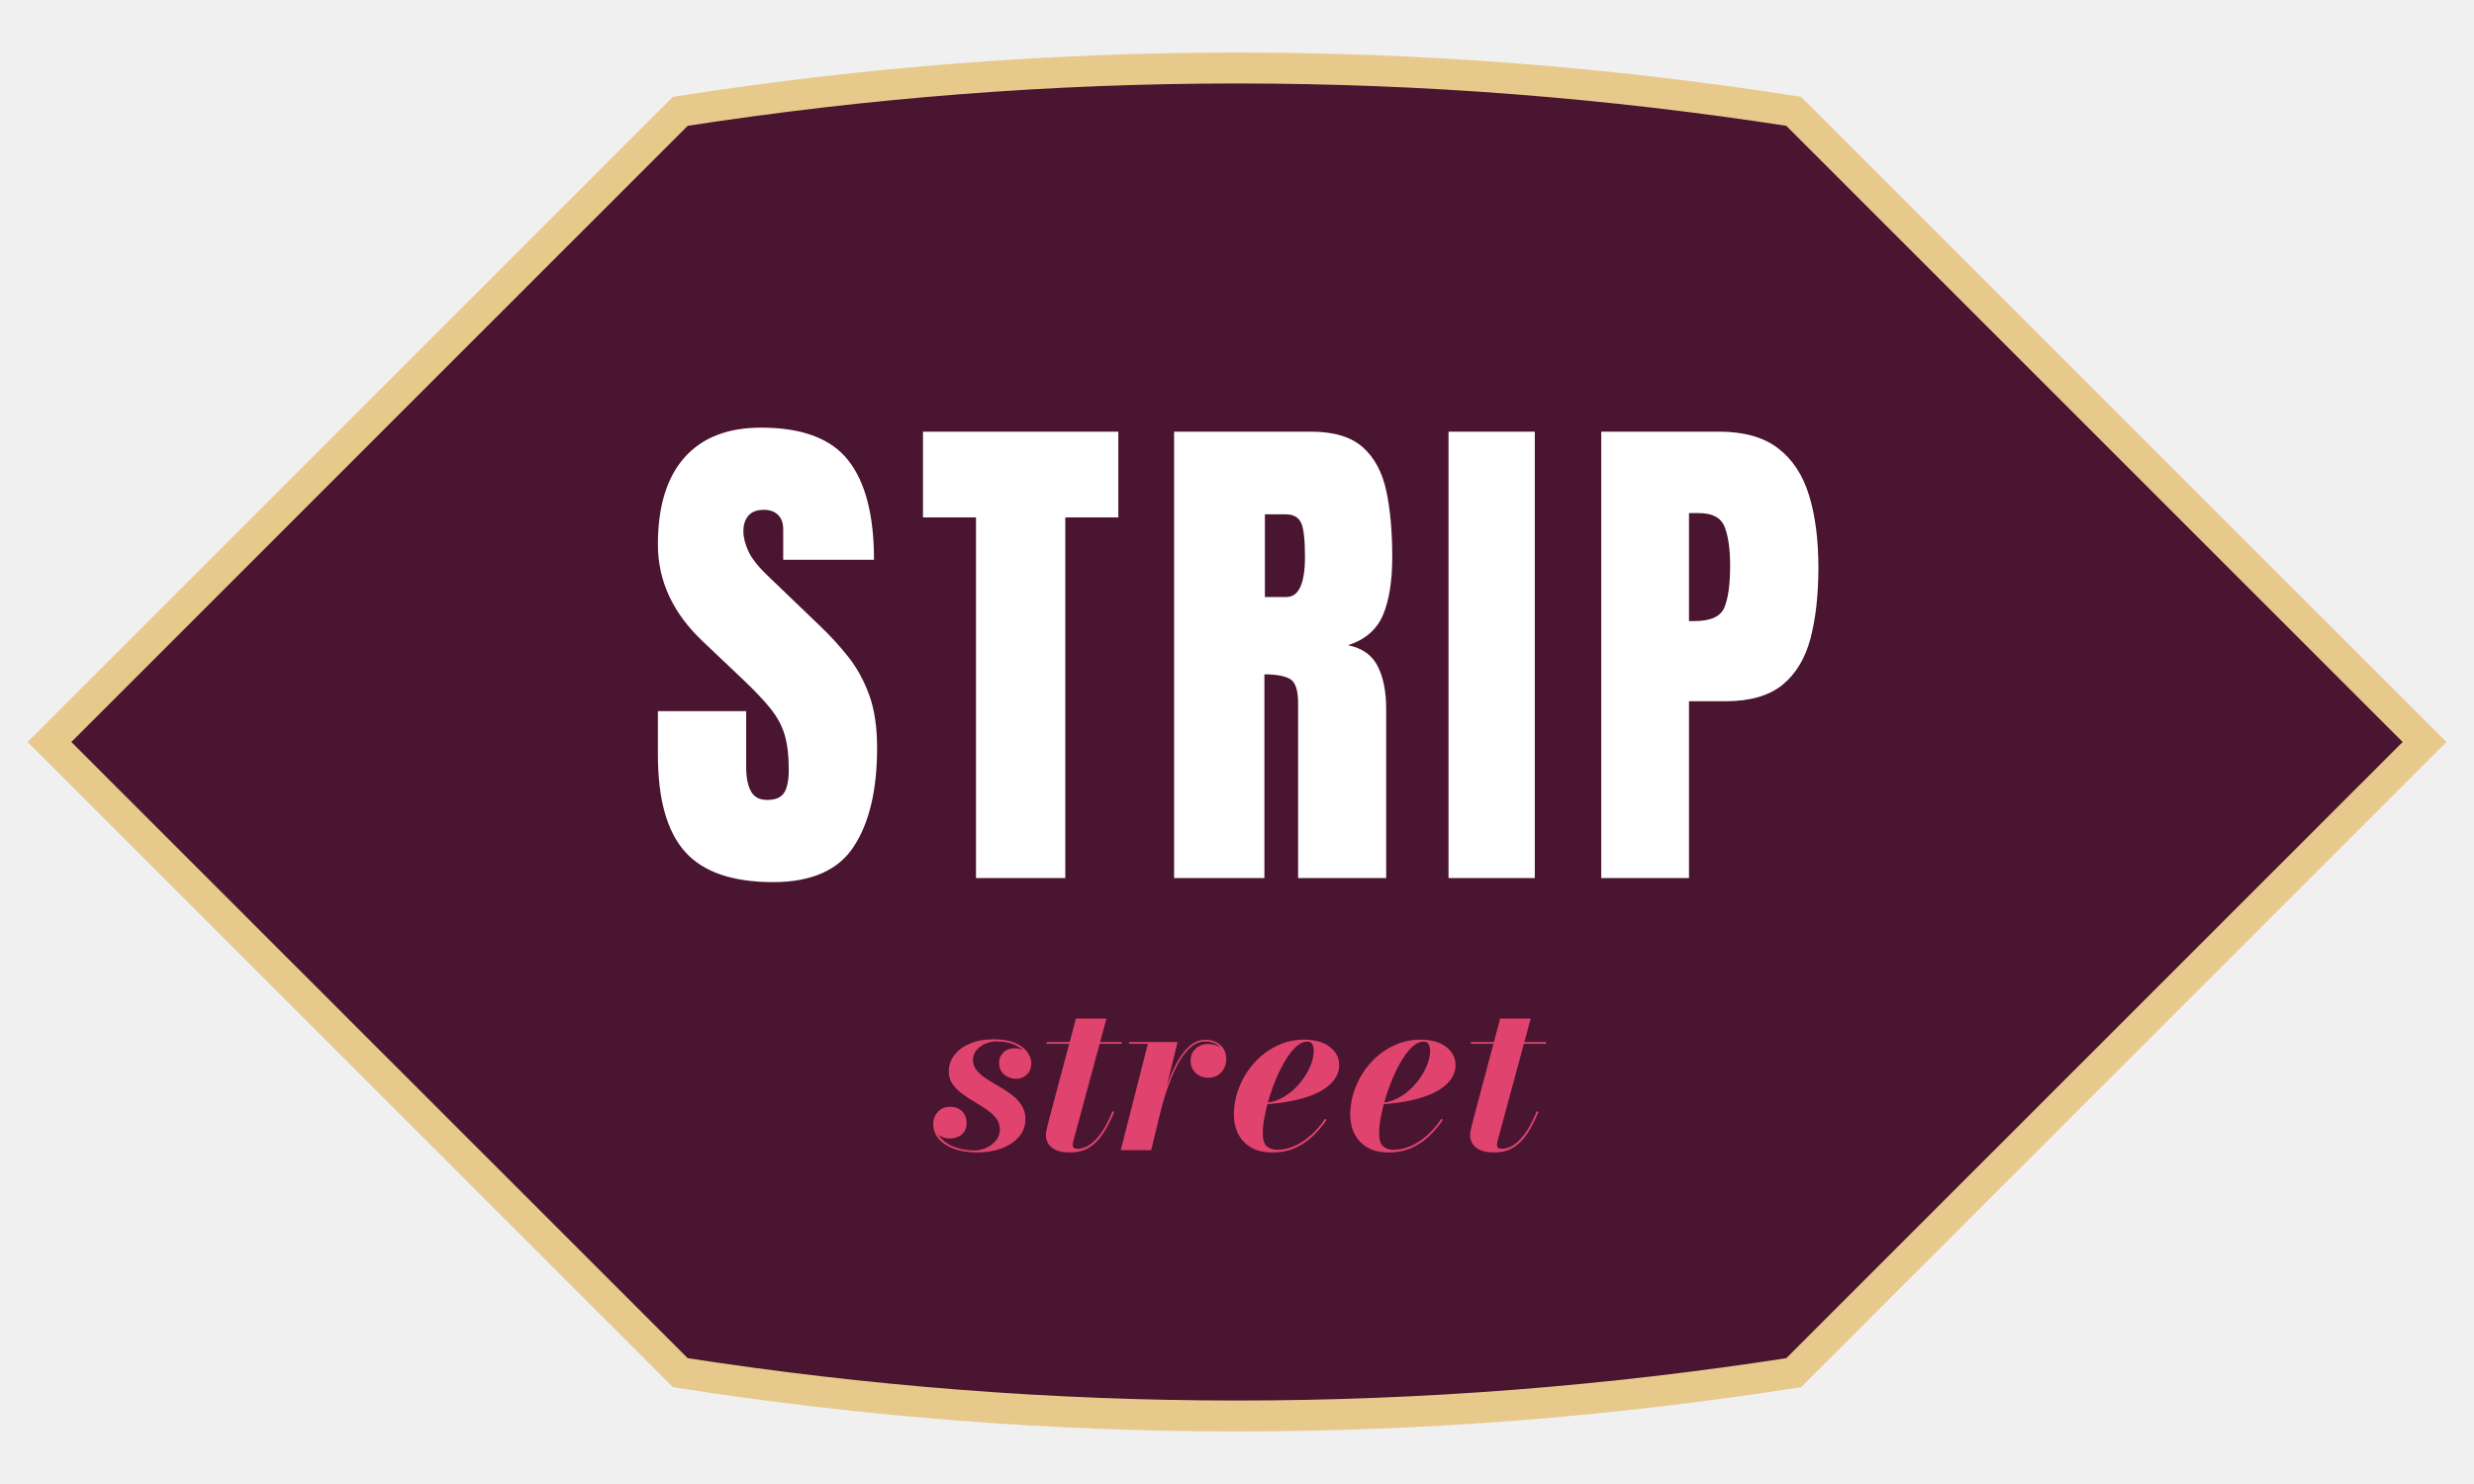
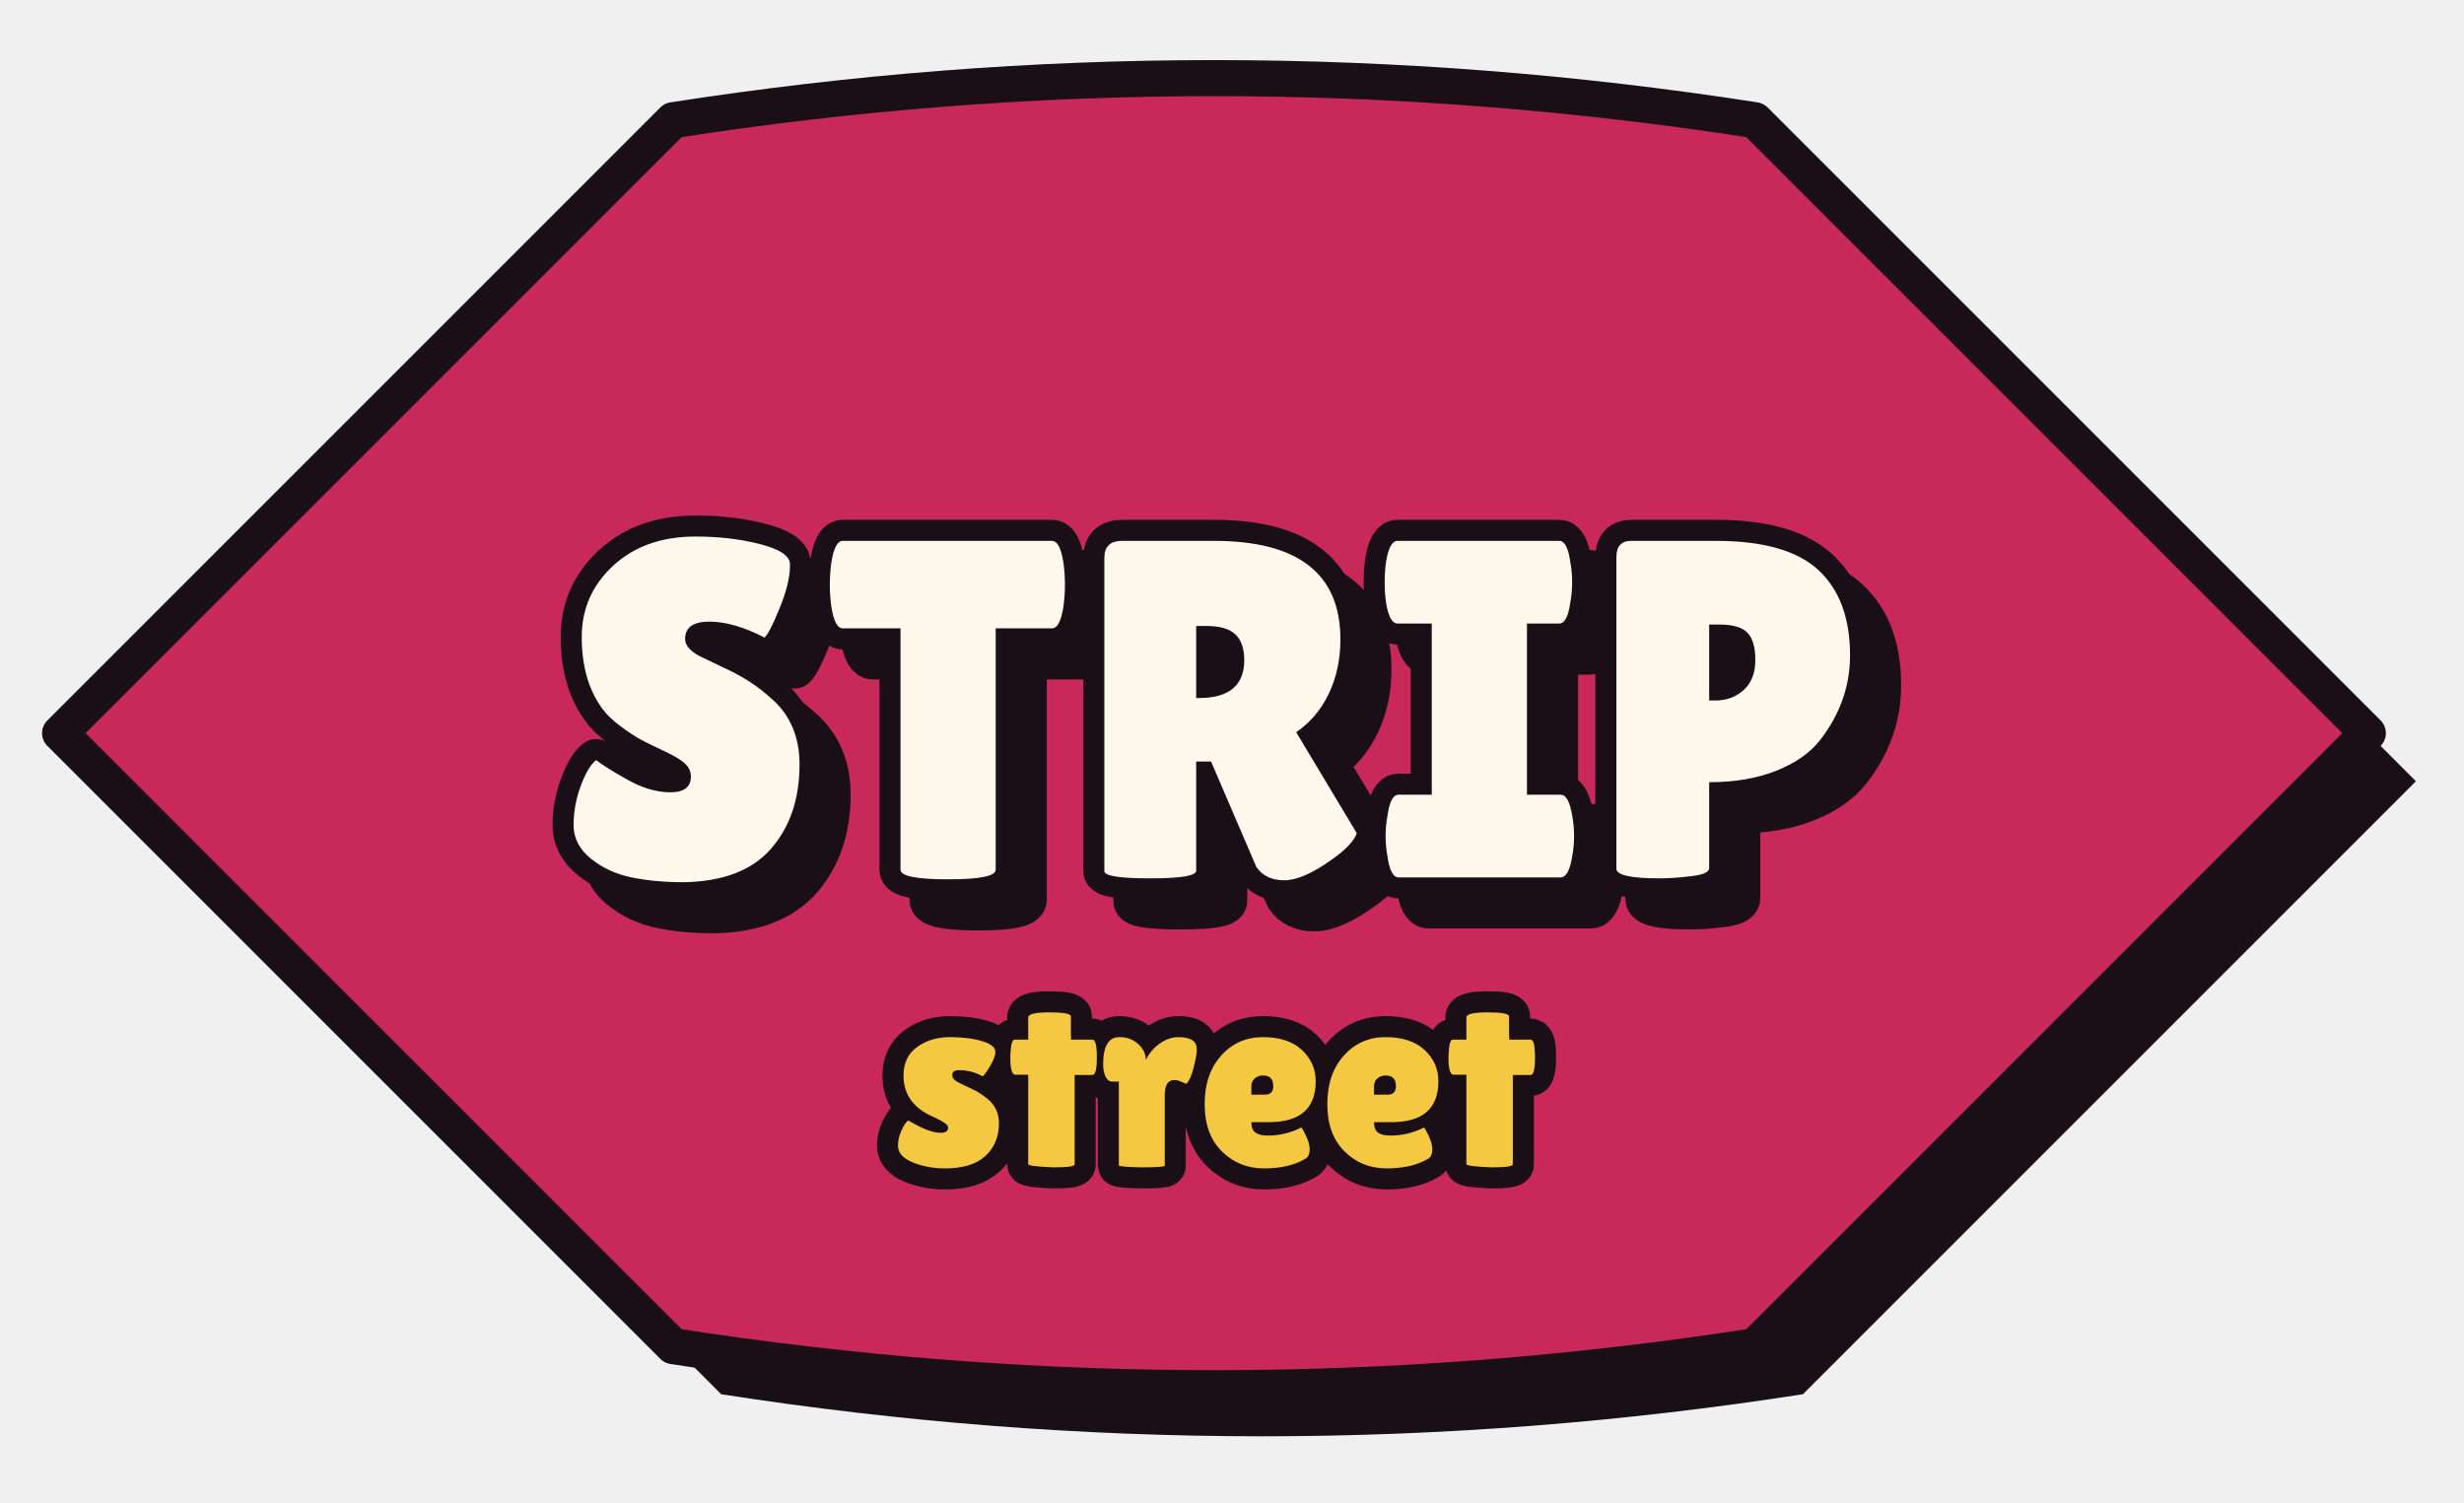
- <svg xmlns="http://www.w3.org/2000/svg" viewBox="10 30 400 240" role="img" aria-label="Strip Street">
-   <path d="M18 150 L120 48 Q210 34 300 48 L402 150 L300 252 Q210 266 120 252 Z" fill="#4A1530" stroke="#E7C98B" stroke-width="5" />
-   <path fill="#FFFFFF" d="M134.99 172.66Q125.11 172.66 120.74 167.73Q116.37 162.81 116.37 152.07V145.01H130.64V154.04Q130.64 156.54 131.4 157.95Q132.16 159.37 134.05 159.37Q136.02 159.37 136.77 158.22Q137.53 157.07 137.53 154.45Q137.53 151.12 136.88 148.89Q136.22 146.65 134.6 144.62Q132.98 142.59 130.11 139.88L123.63 133.73Q116.37 126.88 116.37 118.06Q116.37 108.84 120.66 104Q124.94 99.16 133.06 99.16Q142.99 99.16 147.15 104.45Q151.31 109.74 151.31 120.53H136.63V115.56Q136.63 114.09 135.79 113.27Q134.95 112.45 133.51 112.45Q131.79 112.45 130.99 113.41Q130.19 114.37 130.19 115.89Q130.19 117.41 131.01 119.17Q131.83 120.94 134.25 123.23L142.58 131.23Q145.08 133.61 147.17 136.25Q149.26 138.9 150.54 142.41Q151.81 145.91 151.81 150.96Q151.81 161.13 148.05 166.89Q144.3 172.66 134.99 172.66Z M167.8 172V113.68H159.23V99.81H190.81V113.68H182.24V172Z M199.83 172V99.81H221.98Q227.51 99.81 230.34 102.33Q233.17 104.86 234.14 109.39Q235.1 113.92 235.1 120.03Q235.1 125.94 233.6 129.47Q232.11 132.99 227.96 134.35Q231.37 135.04 232.74 137.73Q234.12 140.42 234.12 144.68V172H219.88V143.74Q219.88 140.58 218.59 139.82Q217.3 139.06 214.43 139.06V172ZM214.51 126.55H218Q220.99 126.55 220.99 120.03Q220.99 115.81 220.34 114.5Q219.68 113.18 217.88 113.18H214.51Z M244.2 172V99.81H258.15V172Z M268.89 172V99.81H287.96Q293.95 99.81 297.46 102.48Q300.96 105.14 302.48 110.07Q304 114.99 304 121.8Q304 128.36 302.73 133.22Q301.46 138.08 298.2 140.75Q294.94 143.41 288.95 143.41H283.08V172ZM283.08 130.45H283.9Q287.92 130.45 288.82 128.2Q289.73 125.94 289.73 121.55Q289.73 117.45 288.84 115.21Q287.96 112.98 284.68 112.98H283.08Z" />
-   <path fill="#E0446E" d="M167.94 216.38Q165.92 216.38 164.32 215.82Q162.73 215.26 161.81 214.22Q160.89 213.18 160.89 211.77Q160.89 210.63 161.64 209.81Q162.39 208.99 163.65 208.99Q164.79 208.99 165.53 209.71Q166.27 210.42 166.27 211.62Q166.27 212.85 165.48 213.48Q164.68 214.12 163.61 214.12Q162.88 214.12 162.26 213.84Q161.65 213.55 161.29 213.03Q160.93 212.5 160.93 211.77H161.28Q161.28 213.14 162.16 214.1Q163.04 215.06 164.47 215.56Q165.91 216.06 167.54 216.06Q168.56 216.06 169.5 215.62Q170.44 215.19 171.05 214.43Q171.66 213.67 171.66 212.67Q171.66 211.66 171.07 210.88Q170.48 210.1 169.54 209.45Q168.59 208.81 167.53 208.18Q166.47 207.56 165.53 206.86Q164.59 206.17 163.99 205.3Q163.4 204.44 163.4 203.29Q163.4 201.84 164.29 200.65Q165.18 199.47 166.81 198.78Q168.44 198.08 170.64 198.08Q172.78 198.08 174.13 198.67Q175.47 199.26 176.1 200.15Q176.74 201.04 176.74 201.93Q176.74 203.17 175.98 203.82Q175.22 204.47 174.27 204.47Q173.21 204.47 172.37 203.78Q171.53 203.1 171.53 201.88Q171.53 200.9 172.23 200.21Q172.94 199.53 174.08 199.53Q175.16 199.53 175.93 200.19Q176.7 200.86 176.7 201.93H176.39Q176.39 201.03 175.76 200.23Q175.12 199.42 173.94 198.92Q172.76 198.42 171.11 198.42Q170.1 198.42 169.23 198.82Q168.37 199.21 167.84 199.88Q167.31 200.55 167.31 201.41Q167.31 202.38 167.93 203.12Q168.54 203.86 169.5 204.48Q170.46 205.1 171.55 205.72Q172.63 206.34 173.6 207.07Q174.56 207.8 175.17 208.75Q175.79 209.69 175.79 210.98Q175.79 212.63 174.75 213.84Q173.72 215.05 171.94 215.72Q170.16 216.38 167.94 216.38Z M183.02 216.38Q181.56 216.38 180.7 215.98Q179.84 215.57 179.47 214.93Q179.1 214.29 179.1 213.6Q179.1 213.15 179.25 212.53Q179.4 211.91 179.54 211.34L183.96 194.72H188.9L183.62 214.22Q183.56 214.43 183.51 214.68Q183.45 214.93 183.45 215.19Q183.45 215.79 184.25 215.79Q184.82 215.79 185.49 215.51Q186.17 215.23 186.9 214.56Q187.63 213.88 188.39 212.7Q189.14 211.52 189.87 209.72L190.15 209.81Q189.24 212 188.25 213.46Q187.25 214.92 185.99 215.65Q184.73 216.38 183.02 216.38ZM179.21 198.81V198.52H191.37V198.81Z M191.21 216 195.59 198.81H192.55V198.52H200.39L196.12 216ZM197.3 210.31Q197.64 208.89 198.13 207.24Q198.61 205.59 199.26 203.99Q199.91 202.39 200.75 201.07Q201.58 199.75 202.61 198.95Q203.64 198.16 204.89 198.16Q206.38 198.16 207.32 199.02Q208.26 199.88 208.26 201.25Q208.26 202.53 207.46 203.42Q206.66 204.3 205.37 204.3Q204.14 204.3 203.32 203.52Q202.5 202.73 202.5 201.52Q202.5 200.33 203.32 199.58Q204.14 198.84 205.4 198.84Q206.56 198.84 207.39 199.47Q208.22 200.1 208.22 201.25L207.97 201.24Q207.97 199.99 207.12 199.22Q206.27 198.44 204.88 198.44Q203.69 198.44 202.69 199.23Q201.7 200.02 200.89 201.32Q200.08 202.62 199.44 204.19Q198.8 205.77 198.31 207.36Q197.83 208.96 197.49 210.31Z M215.71 216.38Q213.64 216.38 212.27 215.57Q210.89 214.76 210.2 213.39Q209.5 212.01 209.5 210.3Q209.5 207.96 210.38 205.78Q211.25 203.6 212.8 201.88Q214.36 200.15 216.41 199.15Q218.47 198.14 220.83 198.14Q223.52 198.14 225.02 199.32Q226.52 200.5 226.52 202.21Q226.52 203.59 225.65 204.71Q224.79 205.83 223.18 206.65Q221.58 207.46 219.35 207.95Q217.13 208.44 214.39 208.6V208.38Q215.77 208.29 217 207.7Q218.22 207.1 219.21 206.17Q220.2 205.24 220.92 204.15Q221.64 203.06 222.03 201.96Q222.41 200.86 222.41 199.94Q222.41 199.35 222.19 198.9Q221.96 198.45 221.35 198.45Q220.49 198.45 219.63 199.21Q218.76 199.97 217.96 201.26Q217.16 202.54 216.47 204.12Q215.78 205.7 215.26 207.37Q214.75 209.04 214.46 210.58Q214.17 212.12 214.17 213.29Q214.17 214.82 214.81 215.38Q215.44 215.95 216.49 215.95Q217.9 215.95 219.28 215.34Q220.66 214.74 221.92 213.62Q223.19 212.5 224.24 210.93L224.48 211.09Q223.6 212.43 222.36 213.64Q221.12 214.85 219.48 215.62Q217.83 216.38 215.71 216.38Z M234.52 216.38Q232.45 216.38 231.08 215.57Q229.7 214.76 229.01 213.39Q228.31 212.01 228.31 210.3Q228.31 207.96 229.19 205.78Q230.06 203.6 231.61 201.88Q233.17 200.15 235.22 199.15Q237.28 198.14 239.64 198.14Q242.33 198.14 243.83 199.32Q245.33 200.5 245.33 202.21Q245.33 203.59 244.46 204.71Q243.6 205.83 241.99 206.65Q240.39 207.46 238.16 207.95Q235.94 208.44 233.2 208.6V208.38Q234.58 208.29 235.81 207.7Q237.03 207.1 238.02 206.17Q239.01 205.24 239.73 204.15Q240.45 203.06 240.84 201.96Q241.22 200.86 241.22 199.94Q241.22 199.35 241 198.9Q240.77 198.45 240.16 198.45Q239.3 198.45 238.44 199.21Q237.57 199.97 236.77 201.26Q235.97 202.54 235.28 204.12Q234.59 205.7 234.07 207.37Q233.56 209.04 233.27 210.58Q232.98 212.12 232.98 213.29Q232.98 214.82 233.62 215.38Q234.25 215.95 235.3 215.95Q236.71 215.95 238.09 215.34Q239.47 214.74 240.73 213.62Q242 212.5 243.05 210.93L243.29 211.09Q242.41 212.43 241.17 213.64Q239.93 214.85 238.29 215.62Q236.64 216.38 234.52 216.38Z M251.61 216.38Q250.15 216.38 249.29 215.98Q248.43 215.57 248.06 214.93Q247.69 214.29 247.69 213.6Q247.69 213.15 247.84 212.53Q247.99 211.91 248.13 211.34L252.55 194.72H257.49L252.21 214.22Q252.15 214.43 252.1 214.68Q252.04 214.93 252.04 215.19Q252.04 215.79 252.84 215.79Q253.41 215.79 254.08 215.51Q254.76 215.23 255.49 214.56Q256.22 213.88 256.98 212.7Q257.73 211.52 258.46 209.72L258.74 209.81Q257.83 212 256.84 213.46Q255.84 214.92 254.58 215.65Q253.32 216.38 251.61 216.38ZM247.8 198.81V198.52H259.96V198.81Z" />
+ <svg xmlns="http://www.w3.org/2000/svg" viewBox="8 28 410 250" role="img" aria-label="Strip Street">
+   <path d="M18 150 L120 48 Q210 34 300 48 L402 150 L300 252 Q210 266 120 252 Z" transform="translate(8 8)" fill="#1A0F17" />
+   <path d="M18 150 L120 48 Q210 34 300 48 L402 150 L300 252 Q210 266 120 252 Z" fill="#C8285A" stroke="#1A0F17" stroke-width="6" stroke-linejoin="round" />
+   <path stroke-width="7" stroke-linejoin="round" paint-order="stroke" fill="#1A0F17" stroke="#1A0F17" d="M112.2 159.48Q113.72 160.68 117.44 162.76Q121.16 164.84 124.56 164.84Q127.96 164.84 127.96 162.2Q127.96 161 127 160.08Q126.04 159.16 123.48 157.96Q120.92 156.76 119.64 156.08Q118.36 155.4 116.24 153.84Q114.12 152.28 113 150.6Q109.8 146.04 109.8 139Q109.8 131.96 115.04 127.12Q120.28 122.28 128.76 122.28Q134.52 122.28 139.4 123.52Q144.28 124.76 144.44 126.76Q144.44 127 144.44 127.24Q144.44 130.04 142.68 134.32Q140.92 138.6 140.2 139.08Q135.08 136.44 131.04 136.44Q127 136.44 127 139.32Q127 141.08 129.96 142.44Q130.6 142.76 131.8 143.32Q133 143.88 134.56 144.64Q136.12 145.4 137.92 146.56Q139.72 147.72 141.8 149.64Q146.04 153.64 146.04 160.2Q146.04 168.76 141.32 174.2Q136.6 179.64 126.76 179.8Q121.96 179.8 118.08 179Q114.2 178.2 111.32 175.88Q108.44 173.56 108.44 170.28Q108.44 167 109.64 163.76Q110.84 160.52 112.2 159.48Z M178.68 177.72Q178.68 179.32 170.76 179.32Q162.84 179.32 162.84 177.72V137.56H153.24Q151.88 137.56 151.32 133.88Q151.08 132.12 151.08 130.28Q151.08 128.44 151.32 126.68Q151.88 123 153.24 123H188.04Q189.4 123 189.96 126.68Q190.2 128.44 190.2 130.28Q190.2 132.12 189.96 133.88Q189.4 137.56 188.04 137.56H178.68Z M212.04 177.88Q212.04 179.16 204.44 179.16Q196.76 179.16 196.76 177.96V125.8Q196.76 123 199.72 123H215Q236.04 123 236.04 139.4Q236.04 144.36 234.12 148.4Q232.2 152.44 228.68 154.84L238.76 171.64Q238.12 173.56 234.6 176.04Q229.8 179.48 226.68 179.48Q223.56 179.48 222.04 177.24L214.52 159.72H212.04ZM212.04 137.16V149.16H212.44Q220.04 149.16 220.04 142.84Q220.04 139.96 218.56 138.56Q217.08 137.16 213.72 137.16Z M251.24 165.24V136.76H245.56Q244.2 136.76 243.64 133.32Q243.4 131.64 243.4 129.88Q243.4 128.12 243.64 126.44Q244.2 123 245.56 123H272.44Q273.8 123 274.28 126.44Q274.6 128.12 274.6 129.88Q274.6 131.64 274.28 133.32Q273.8 136.76 272.44 136.76H267.08V165.24H272.68Q274.04 165.24 274.6 168.68Q274.92 170.36 274.92 172.12Q274.92 173.88 274.6 175.56Q274.04 179 272.68 179H245.72Q244.36 179 243.88 175.56Q243.56 173.88 243.56 172.12Q243.56 170.36 243.88 168.68Q244.36 165.24 245.72 165.24Z M289.24 179.16Q281.96 179.16 281.96 177.56V125.72Q281.96 123 284.44 123H298.52Q310.36 123 315.6 127.88Q320.84 132.76 320.84 142.04Q320.84 149.72 315.88 156.12Q313.4 159.32 308.6 161.24Q303.8 163.16 297.4 163.16V177.48Q297.4 178.44 294.4 178.8Q291.4 179.16 289.24 179.16ZM297.4 136.92V149.56H298.44Q301.24 149.56 303.16 147.8Q305.08 146.04 305.08 142.84Q305.08 139.64 303.76 138.28Q302.44 136.92 299.08 136.92Z" />
+   <path stroke-width="7" stroke-linejoin="round" paint-order="stroke" fill="#FFF8EC" stroke="#1A0F17" d="M107.2 154.48Q108.72 155.68 112.44 157.76Q116.16 159.84 119.56 159.84Q122.96 159.84 122.96 157.2Q122.96 156 122 155.08Q121.04 154.16 118.48 152.96Q115.92 151.76 114.64 151.08Q113.36 150.4 111.24 148.84Q109.12 147.28 108 145.6Q104.8 141.04 104.8 134Q104.8 126.96 110.04 122.12Q115.28 117.28 123.76 117.28Q129.52 117.28 134.4 118.52Q139.28 119.76 139.44 121.76Q139.44 122 139.44 122.24Q139.44 125.04 137.68 129.32Q135.92 133.6 135.2 134.08Q130.08 131.44 126.04 131.44Q122 131.44 122 134.32Q122 136.08 124.96 137.44Q125.6 137.76 126.8 138.32Q128 138.88 129.56 139.64Q131.12 140.4 132.92 141.56Q134.72 142.72 136.8 144.64Q141.04 148.64 141.04 155.2Q141.04 163.76 136.32 169.2Q131.6 174.64 121.76 174.8Q116.96 174.8 113.08 174Q109.2 173.2 106.32 170.88Q103.44 168.56 103.44 165.28Q103.44 162 104.64 158.76Q105.84 155.52 107.2 154.48Z M173.68 172.72Q173.68 174.32 165.76 174.32Q157.84 174.32 157.84 172.72V132.56H148.24Q146.88 132.56 146.32 128.88Q146.08 127.12 146.08 125.28Q146.08 123.44 146.32 121.68Q146.88 118 148.24 118H183.04Q184.4 118 184.96 121.68Q185.2 123.44 185.2 125.28Q185.2 127.12 184.96 128.88Q184.4 132.56 183.04 132.56H173.68Z M207.04 172.88Q207.04 174.16 199.44 174.16Q191.76 174.16 191.76 172.96V120.8Q191.76 118 194.72 118H210Q231.04 118 231.04 134.4Q231.04 139.36 229.12 143.4Q227.2 147.44 223.68 149.84L233.76 166.64Q233.12 168.56 229.6 171.04Q224.8 174.48 221.68 174.48Q218.56 174.48 217.04 172.24L209.52 154.72H207.04ZM207.04 132.16V144.16H207.44Q215.04 144.16 215.04 137.84Q215.04 134.96 213.56 133.56Q212.08 132.16 208.72 132.16Z M246.24 160.24V131.76H240.56Q239.2 131.76 238.64 128.32Q238.4 126.64 238.4 124.88Q238.4 123.12 238.64 121.44Q239.2 118 240.56 118H267.44Q268.8 118 269.28 121.44Q269.6 123.12 269.6 124.88Q269.6 126.64 269.28 128.32Q268.8 131.76 267.44 131.76H262.08V160.24H267.68Q269.04 160.24 269.6 163.68Q269.92 165.36 269.92 167.12Q269.92 168.88 269.6 170.56Q269.04 174 267.68 174H240.72Q239.36 174 238.88 170.56Q238.56 168.88 238.56 167.12Q238.56 165.36 238.88 163.68Q239.36 160.24 240.72 160.24Z M284.24 174.16Q276.96 174.16 276.96 172.56V120.72Q276.96 118 279.44 118H293.52Q305.36 118 310.6 122.88Q315.84 127.76 315.84 137.04Q315.84 144.72 310.88 151.12Q308.4 154.32 303.6 156.24Q298.8 158.16 292.4 158.16V172.48Q292.4 173.44 289.4 173.8Q286.4 174.16 284.24 174.16ZM292.4 131.92V144.56H293.44Q296.24 144.56 298.16 142.8Q300.08 141.04 300.08 137.84Q300.08 134.64 298.76 133.28Q297.44 131.92 294.08 131.92Z" />
+   <path stroke-width="7" stroke-linejoin="round" paint-order="stroke" fill="#F5C842" stroke="#1A0F17" d="M159.14 214.44Q162.54 216.5 164.51 216.5Q165.77 216.5 165.77 215.62Q165.77 214.99 163.59 213.98Q158.34 211.84 158.34 206.96Q158.34 203.86 160.61 202.22Q162.88 200.58 166.05 200.58Q169.22 200.58 171.42 201.25Q173.63 201.92 173.63 203.02Q173.63 203.94 172.72 205.45Q171.82 206.96 171.49 207.09Q169.68 206.08 167.58 206.08Q166.45 206.08 166.45 206.88Q166.45 207.38 166.89 207.74Q167.33 208.1 168.5 208.62Q169.68 209.15 170.46 209.57Q171.23 209.99 172.2 210.74Q174.22 212.34 174.22 214.9Q174.22 218.26 171.99 220.34Q169.76 222.42 165.27 222.42Q162.29 222.42 159.85 221.41Q157.42 220.4 157.42 218.64Q157.42 217.46 157.98 216.16Q158.55 214.86 159.14 214.44Z M186.82 221.75Q186.82 222.25 183.29 222.25Q179.09 222.08 179.09 221.71V206.84H176.95Q176.11 206.84 176.11 203.94Q176.11 203.18 176.25 202.09Q176.4 201 176.86 201H179.09V197.3Q179.09 196.46 182.64 196.46Q186.19 196.46 186.19 197.14V199.82L186.23 201H189.8Q190.51 201 190.51 203.94Q190.51 206.88 189.8 206.88H186.82Z M201.81 221.96Q201.81 222.25 197.99 222.25Q194.17 222.17 194.17 221.92V207.97H193.03Q192.36 207.97 191.96 207.15Q191.56 206.33 191.56 205.12Q191.56 200.58 194.25 200.58Q196.14 200.58 197.4 201.73Q198.66 202.89 198.66 204.36Q199.54 202.64 201.03 201.61Q202.52 200.58 204.08 200.58Q206.51 200.58 207.02 201.84Q207.14 202.18 207.14 202.83Q207.14 203.48 206.74 205.16Q206.35 206.84 205.93 207.59Q205.51 208.35 205.42 208.35Q205.34 208.35 204.64 208.03Q203.95 207.72 203.41 207.72Q201.81 207.72 201.81 210.24Z M225.12 220.87Q222.47 222.42 218.32 222.42Q214.16 222.42 211.3 219.58Q208.45 216.75 208.45 211.73Q208.45 206.71 211.2 203.65Q213.95 200.58 218.15 200.58Q222.35 200.58 224.64 202.72Q226.93 204.86 226.93 207.93Q226.93 214.73 219.11 214.73H216.22Q216.22 215.99 216.91 216.48Q217.6 216.96 218.95 216.96Q221.89 216.96 224.53 215.62Q224.57 215.57 224.91 216.2Q225.92 218.01 225.92 219.25Q225.92 220.49 225.12 220.87ZM219.87 208.73Q219.87 206.96 218.15 206.96Q217.35 206.96 216.78 207.45Q216.22 207.93 216.22 208.85V210.16H218.48Q219.87 210.16 219.87 208.73Z M245.53 220.87Q242.89 222.42 238.73 222.42Q234.57 222.42 231.71 219.58Q228.86 216.75 228.86 211.73Q228.86 206.71 231.61 203.65Q234.36 200.58 238.56 200.58Q242.76 200.58 245.05 202.72Q247.34 204.86 247.34 207.93Q247.34 214.73 239.53 214.73H236.63Q236.63 215.99 237.32 216.48Q238.01 216.96 239.36 216.96Q242.3 216.96 244.94 215.62Q244.99 215.57 245.32 216.2Q246.33 218.01 246.33 219.25Q246.33 220.49 245.53 220.87ZM240.28 208.73Q240.28 206.96 238.56 206.96Q237.76 206.96 237.19 207.45Q236.63 207.93 236.63 208.85V210.16H238.9Q240.28 210.16 240.28 208.73Z M259.73 221.75Q259.73 222.25 256.2 222.25Q252 222.08 252 221.71V206.84H249.86Q249.02 206.84 249.02 203.94Q249.02 203.18 249.16 202.09Q249.31 201 249.77 201H252V197.3Q252 196.46 255.55 196.46Q259.1 196.46 259.1 197.14V199.82L259.14 201H262.71Q263.42 201 263.42 203.94Q263.42 206.88 262.71 206.88H259.73Z" />
</svg>
